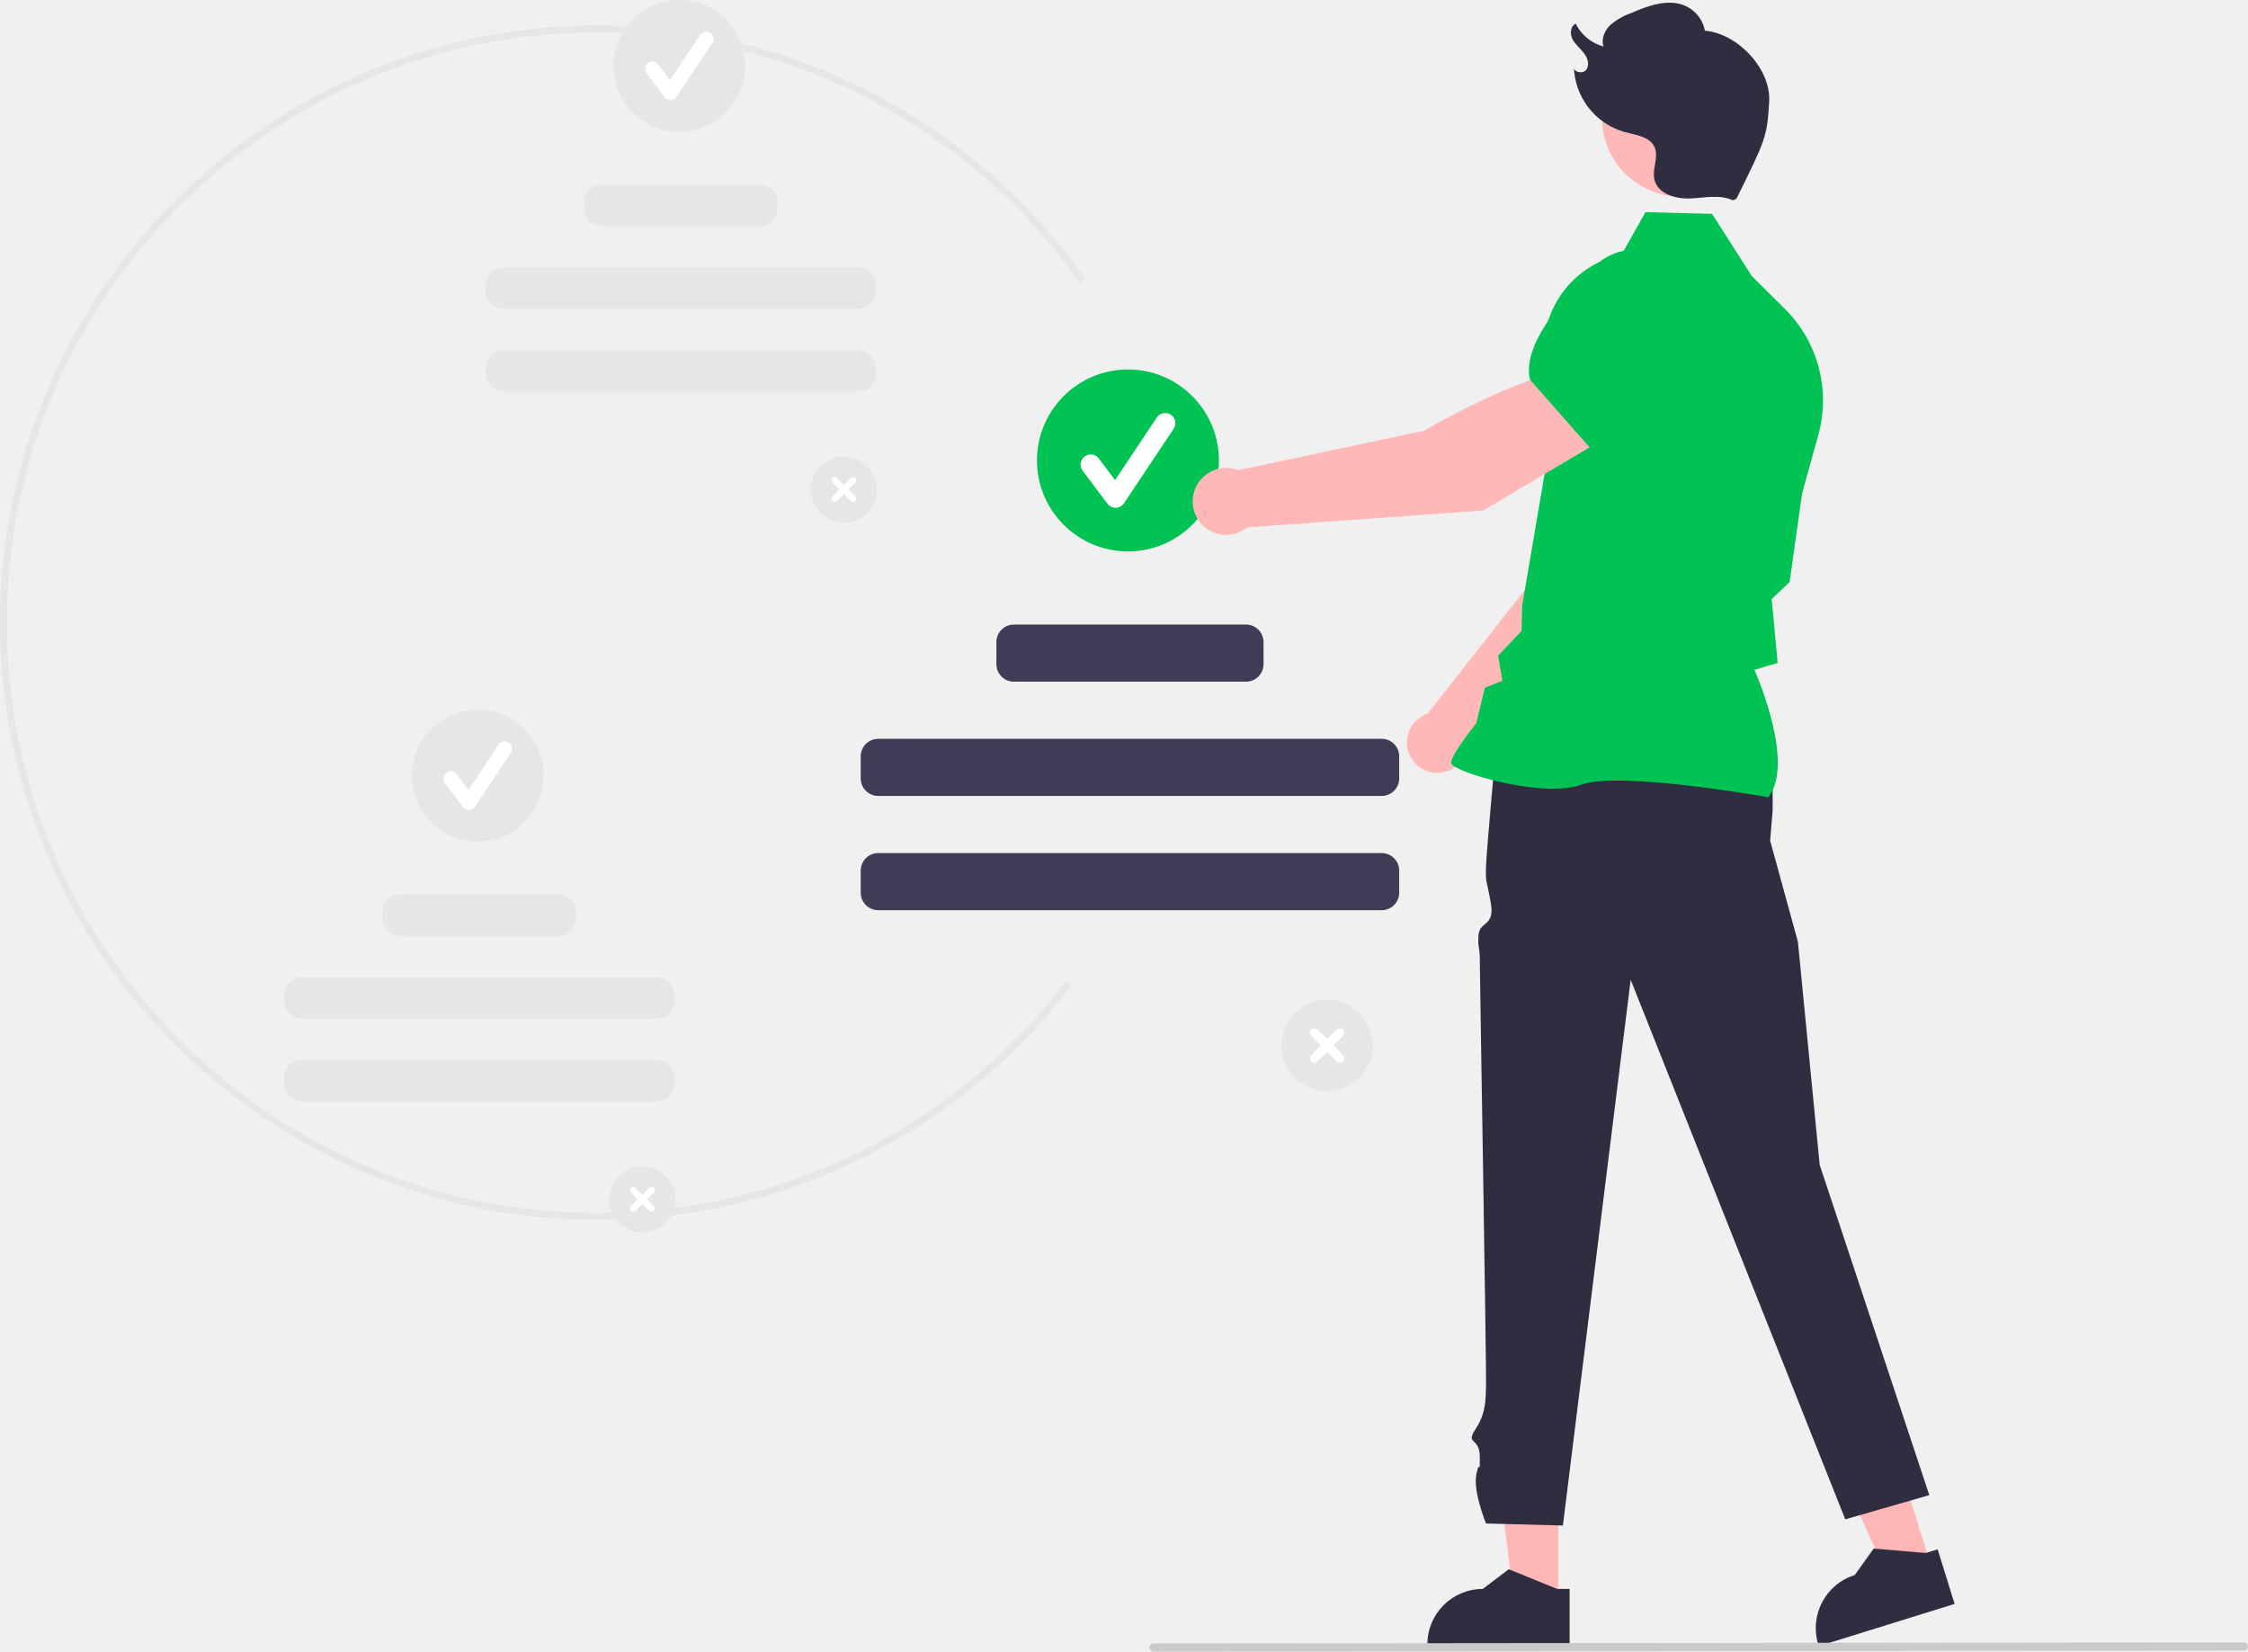
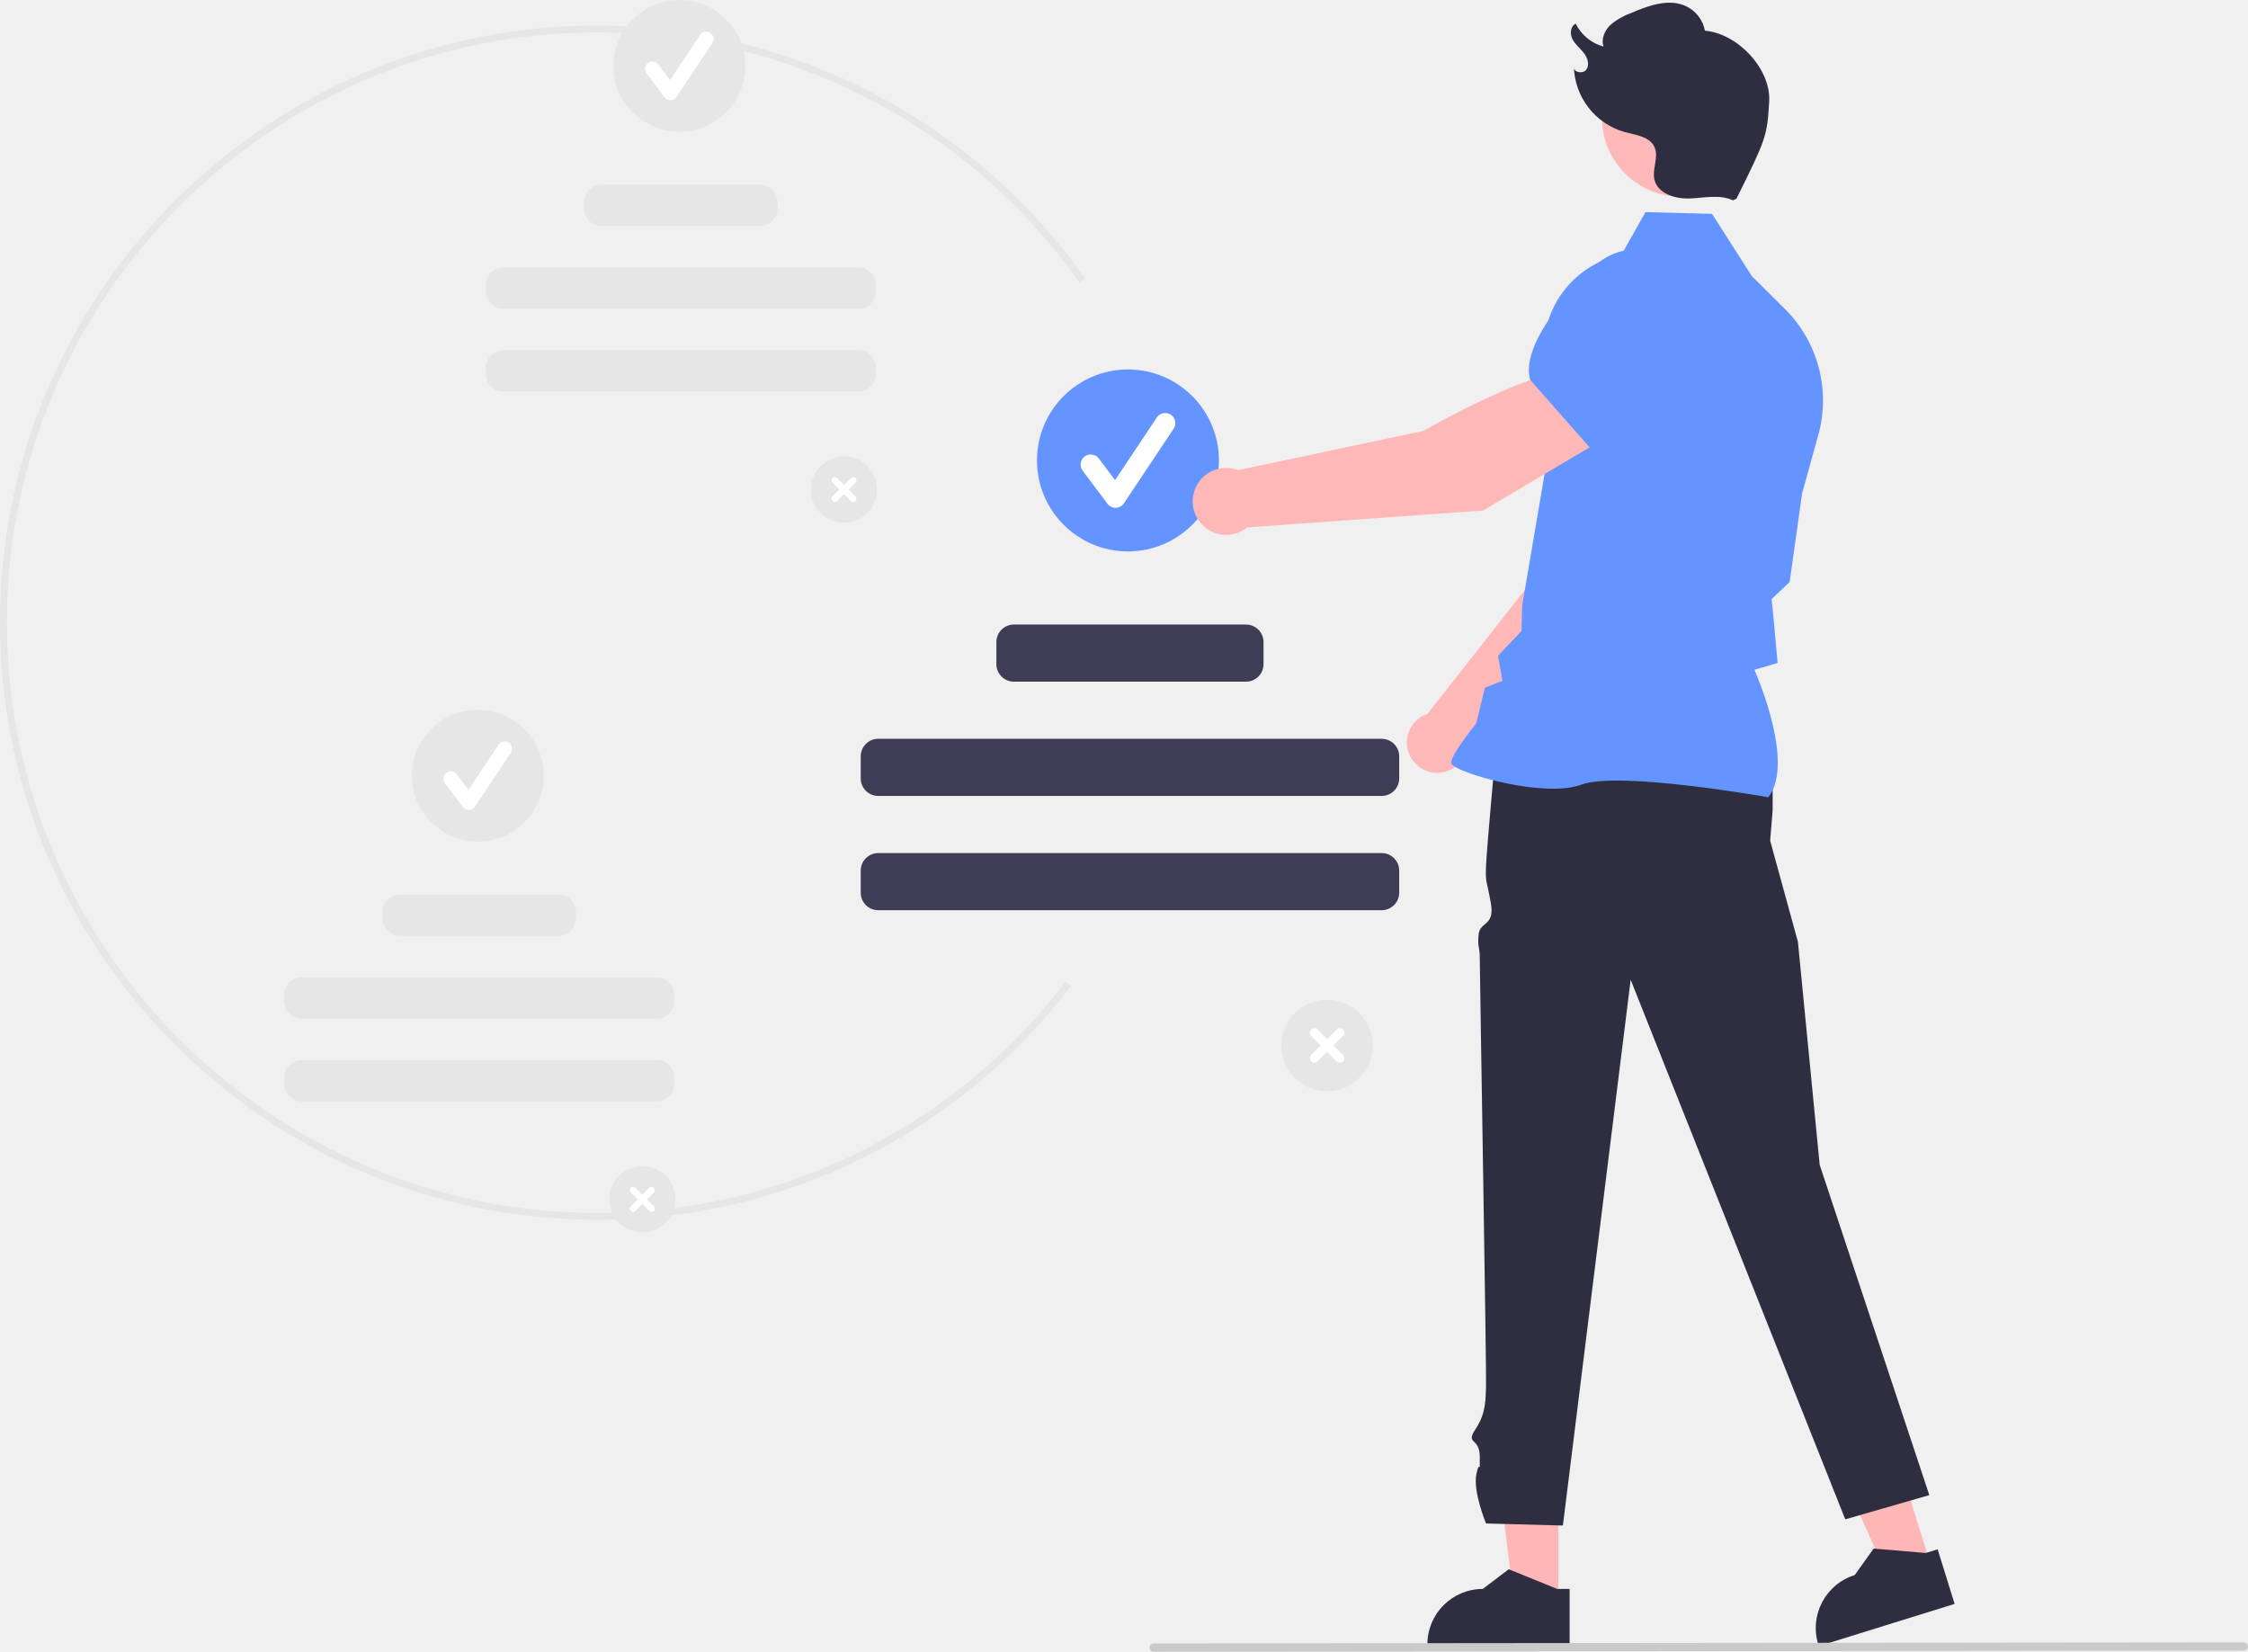
<svg xmlns="http://www.w3.org/2000/svg" data-name="Layer 1" width="650.114" height="477.612" viewBox="0 0 650.114 477.612">
  <path d="M447.626,563.928c-95.218,0-172.683-77.465-172.683-172.683S352.408,218.563,447.626,218.563a173.062,173.062,0,0,1,141.161,73.193l-1.634,1.154A171.058,171.058,0,0,0,447.626,220.563c-94.114,0-170.683,76.568-170.683,170.683s76.568,170.683,170.683,170.683a169.588,169.588,0,0,0,135.496-66.872l1.586,1.217A171.569,171.569,0,0,1,447.626,563.928Z" transform="translate(-274.9432 -211.1941)" fill="#e6e6e6" />
  <path d="M519.016,362.328a9.572,9.572,0,1,1,9.572-9.572A9.572,9.572,0,0,1,519.016,362.328Z" transform="translate(-274.9432 -211.1941)" fill="#e6e6e6" />
  <path d="M522.354,354.759l-2.003-2.003,2.003-2.003a.944.944,0,1,0-1.335-1.335l-2.003,2.003-2.003-2.003a.944.944,0,0,0-1.335,1.335l2.003,2.003-2.003,2.003a.944.944,0,0,0,1.335,1.335l2.003-2.003,2.003,2.003a.944.944,0,1,0,1.335-1.335Z" transform="translate(-274.9432 -211.1941)" fill="#fff" />
  <circle cx="196.468" cy="19.049" r="19.049" fill="#e6e6e6" />
  <path d="M468.813,240.157a2.118,2.118,0,0,1-1.695-.848l-5.197-6.929a2.119,2.119,0,1,1,3.39-2.543l3.4,4.533,8.732-13.098a2.119,2.119,0,0,1,3.526,2.351l-10.394,15.59a2.12,2.12,0,0,1-1.704.943Z" transform="translate(-274.9432 -211.1941)" fill="#fff" />
  <rect x="168.915" y="53.414" width="55.946" height="11.963" rx="5.07" fill="#e6e6e6" />
  <rect x="140.502" y="77.341" width="112.773" height="11.963" rx="5.07" fill="#e6e6e6" />
  <rect x="140.502" y="101.268" width="112.773" height="11.963" rx="5.07" fill="#e6e6e6" />
  <path d="M460.722,567.575a9.572,9.572,0,1,1,9.572-9.572A9.572,9.572,0,0,1,460.722,567.575Z" transform="translate(-274.9432 -211.1941)" fill="#e6e6e6" />
  <path d="M464.06,560.006l-2.003-2.003,2.003-2.003a.944.944,0,0,0-1.335-1.335l-2.003,2.003-2.003-2.003a.944.944,0,0,0-1.335,1.335l2.003,2.003-2.003,2.003a.944.944,0,1,0,1.335,1.335l2.003-2.003,2.003,2.003a.944.944,0,1,0,1.335-1.335Z" transform="translate(-274.9432 -211.1941)" fill="#fff" />
  <circle cx="138.175" cy="224.296" r="19.049" fill="#e6e6e6" />
  <path d="M410.519,445.404a2.118,2.118,0,0,1-1.695-.848l-5.197-6.929a2.119,2.119,0,1,1,3.39-2.543l3.4,4.533,8.732-13.098a2.119,2.119,0,1,1,3.526,2.351l-10.394,15.59a2.12,2.12,0,0,1-1.704.943Z" transform="translate(-274.9432 -211.1941)" fill="#fff" />
  <rect x="110.622" y="258.662" width="55.946" height="11.963" rx="5.07" fill="#e6e6e6" />
  <rect x="82.209" y="282.589" width="112.773" height="11.963" rx="5.07" fill="#e6e6e6" />
  <rect x="82.209" y="306.516" width="112.773" height="11.963" rx="5.07" fill="#e6e6e6" />
  <path d="M658.733,526.736a13.218,13.218,0,1,1,13.218-13.218A13.218,13.218,0,0,1,658.733,526.736Z" transform="translate(-274.9432 -211.1941)" fill="#e6e6e6" />
  <path d="M663.343,516.283l-2.766-2.766,2.766-2.766a1.304,1.304,0,0,0-1.844-1.844l-2.766,2.766-2.766-2.766a1.304,1.304,0,0,0-1.844,1.844l2.766,2.766-2.766,2.766a1.304,1.304,0,0,0,1.844,1.844l2.766-2.766,2.766,2.766a1.304,1.304,0,0,0,1.844-1.844Z" transform="translate(-274.9432 -211.1941)" fill="#fff" />
-   <circle cx="326.199" cy="133.144" r="26.305" fill="#00c354" />
+   <circle cx="326.199" cy="133.144" r="26.305" fill="#6394ff" />
  <path d="M597.554,358.029a2.925,2.925,0,0,1-2.341-1.171l-7.176-9.569a2.926,2.926,0,1,1,4.682-3.511l4.695,6.259,12.058-18.087a2.926,2.926,0,1,1,4.869,3.246l-14.353,21.529a2.927,2.927,0,0,1-2.353,1.302C597.608,358.028,597.581,358.029,597.554,358.029Z" transform="translate(-274.9432 -211.1941)" fill="#fff" />
  <rect x="288.152" y="180.6" width="77.257" height="16.52" rx="5.07" fill="#3f3d56" />
  <rect x="248.916" y="213.641" width="155.729" height="16.52" rx="5.07" fill="#3f3d56" />
  <rect x="248.916" y="246.682" width="155.729" height="16.52" rx="5.07" fill="#3f3d56" />
  <polygon points="450.676 463.637 437.92 463.636 431.851 414.433 450.679 414.434 450.676 463.637" fill="#ffb6b6" />
  <path d="M725.279,670.665l-13.62-5.54-.39-.16-7.52,5.7a16.013,16.013,0,0,0-16.01,16.01v.52h41.13v-16.53Z" transform="translate(-274.9432 -211.1941)" fill="#2f2e41" />
  <polygon points="558.496 452.952 546.314 456.737 525.916 411.551 543.896 405.965 558.496 452.952" fill="#ffb6b6" />
  <path d="M831.877,660.268l-14.65-1.248-.42-.037-5.49,7.675A16.013,16.013,0,0,0,800.78,686.698l.154.497,39.277-12.206L835.306,659.203Z" transform="translate(-274.9432 -211.1941)" fill="#2f2e41" />
  <path d="M782.399,422.78l5.188,14.756v7.976l-.723,8.771,8.03,29.253,6.299,64.508,31.701,95.492-24.307,7L746.528,494.513,726.926,652.326l-22.229-.593s-3.803-9.196-2.803-14.196,1,1,1-5-4.335-3.394-1.168-8.197,2.773-9.008,2.97-11.906-1.803-119.898-1.803-123.898-.693-3.124-.346-7.062,4.741-2.319,3.544-9.129-1.592-5.619-1.395-10.714,2.953-34.97,2.953-34.97Z" transform="translate(-274.9432 -211.1941)" fill="#2f2e41" />
  <path d="M699.206,427.58l44.562-42.975,12.351-34.972-18.218-7.922c-9.358,8.964-19.473,36.884-19.473,36.884l-30.665,39.013c-.239.082-.477.169-.713.273a8.775,8.775,0,1,0,12.156,9.699Z" transform="translate(-274.9432 -211.1941)" fill="#ffb8b8" />
-   <path d="M732.774,345.616l23.109,7.336.087-.015c8.601-1.441,15.738-15.488,20.21-27.019a16.091,16.091,0,0,0-8.193-20.384h0a16.127,16.127,0,0,0-16.89,2.131l-11.866,9.696Z" transform="translate(-274.9432 -211.1941)" fill="#00c354" />
-   <path d="M786.325,441.736l.135-.179c7.21-9.562-2.651-33.242-4.142-36.677l6.704-1.986-1.169-12.764-.563-5.692,5.212-4.95.018-.126,3.585-25.511,4.69-16.885a37.322,37.322,0,0,0-9.656-36.431l-9.588-9.52L770.064,273.034l-19.261-.497-6.926,12.304a28.082,28.082,0,0,0-22.461,28.101l.652,32.755-6.911,40.583-.194,7.372-6.783,7.158,1.254,7.237-5.074,2.021-2.483,10.283c-.948,1.186-7.21,9.101-7.266,11.307-.009.331.228.658.743,1.027,4.053,2.9,26.705,9.183,36.9,5.405,10.86-4.02,53.421,3.53,53.849,3.607Z" transform="translate(-274.9432 -211.1941)" fill="#00c354" />
+   <path d="M732.774,345.616l23.109,7.336.087-.015c8.601-1.441,15.738-15.488,20.21-27.019a16.091,16.091,0,0,0-8.193-20.384h0a16.127,16.127,0,0,0-16.89,2.131l-11.866,9.696Z" transform="translate(-274.9432 -211.1941)" fill="#6394ff" />
+   <path d="M786.325,441.736l.135-.179c7.21-9.562-2.651-33.242-4.142-36.677l6.704-1.986-1.169-12.764-.563-5.692,5.212-4.95.018-.126,3.585-25.511,4.69-16.885a37.322,37.322,0,0,0-9.656-36.431l-9.588-9.52L770.064,273.034l-19.261-.497-6.926,12.304a28.082,28.082,0,0,0-22.461,28.101l.652,32.755-6.911,40.583-.194,7.372-6.783,7.158,1.254,7.237-5.074,2.021-2.483,10.283c-.948,1.186-7.21,9.101-7.266,11.307-.009.331.228.658.743,1.027,4.053,2.9,26.705,9.183,36.9,5.405,10.86-4.02,53.421,3.53,53.849,3.607Z" transform="translate(-274.9432 -211.1941)" fill="#6394ff" />
  <path d="M739.111,337.901l-9.839-19.615c-14.281.975-42.624,17.487-42.624,17.487l-53.626,11.37a9.688,9.688,0,1,0,2.641,16.556l68.216-4.89Z" transform="translate(-274.9432 -211.1941)" fill="#ffb8b8" />
-   <path d="M735.142,341.122l25.695-19.095,4.526-16.311a17.816,17.816,0,0,0-5.358-18.026h0a17.773,17.773,0,0,0-24.254.783c-9.669,9.651-20.698,23.116-18.329,32.453l.024.095Z" transform="translate(-274.9432 -211.1941)" fill="#00c354" />
+   <path d="M735.142,341.122l25.695-19.095,4.526-16.311a17.816,17.816,0,0,0-5.358-18.026h0a17.773,17.773,0,0,0-24.254.783c-9.669,9.651-20.698,23.116-18.329,32.453l.024.095Z" transform="translate(-274.9432 -211.1941)" fill="#6394ff" />
  <circle cx="486.125" cy="34.035" r="22.849" fill="#ffb8b8" />
  <path d="M776.104,269.125c-3.822-1.795-8.285-.704-12.505-.538s-9.331-1.425-10.226-5.551c-.662-3.051,1.328-6.395.074-9.254-1.367-3.118-5.471-3.562-8.761-4.435a20.197,20.197,0,0,1-14.584-18.906c-.229,1.704,2.686,2.263,3.644.836s.298-3.403-.758-4.76-2.481-2.44-3.277-3.963-.641-3.786.913-4.519a12.696,12.696,0,0,0,8.041,6.615c-.707-2.148.293-4.563,1.902-6.152a18.412,18.412,0,0,1,5.811-3.422c5.267-2.283,11.417-4.555,16.517-1.921a9.877,9.877,0,0,1,5.106,6.911c9.435.798,19.123,11.018,18.586,20.471-.578,10.177-1,11-9.472,28.125" transform="translate(-274.9432 -211.1941)" fill="#2f2e41" />
  <path d="M890.563,687.781H857.376l-.143-.259c-.424-.77-.834-1.585-1.217-2.423-3.418-7.318-4.863-15.688-6.138-23.073l-.96-5.566a3.437,3.437,0,0,1,5.41-3.362q7.565,5.505,15.136,10.999c1.911,1.391,4.094,3,6.184,4.739.202-.979.413-1.962.624-2.931a3.439,3.439,0,0,1,6.281-1.086l3.883,6.238c2.832,4.556,5.332,9.045,4.822,13.887a.756.756,0,0,1-.013.176,10.947,10.947,0,0,1-.563,2.331Z" transform="translate(-274.9432 -211.1941)" fill="#f0f0f0" />
  <path d="M923.872,688.499l-315.358.307a1.191,1.191,0,0,1,0-2.381l315.358-.307a1.191,1.191,0,0,1,0,2.381Z" transform="translate(-274.9432 -211.1941)" fill="#cacaca" />
</svg>
